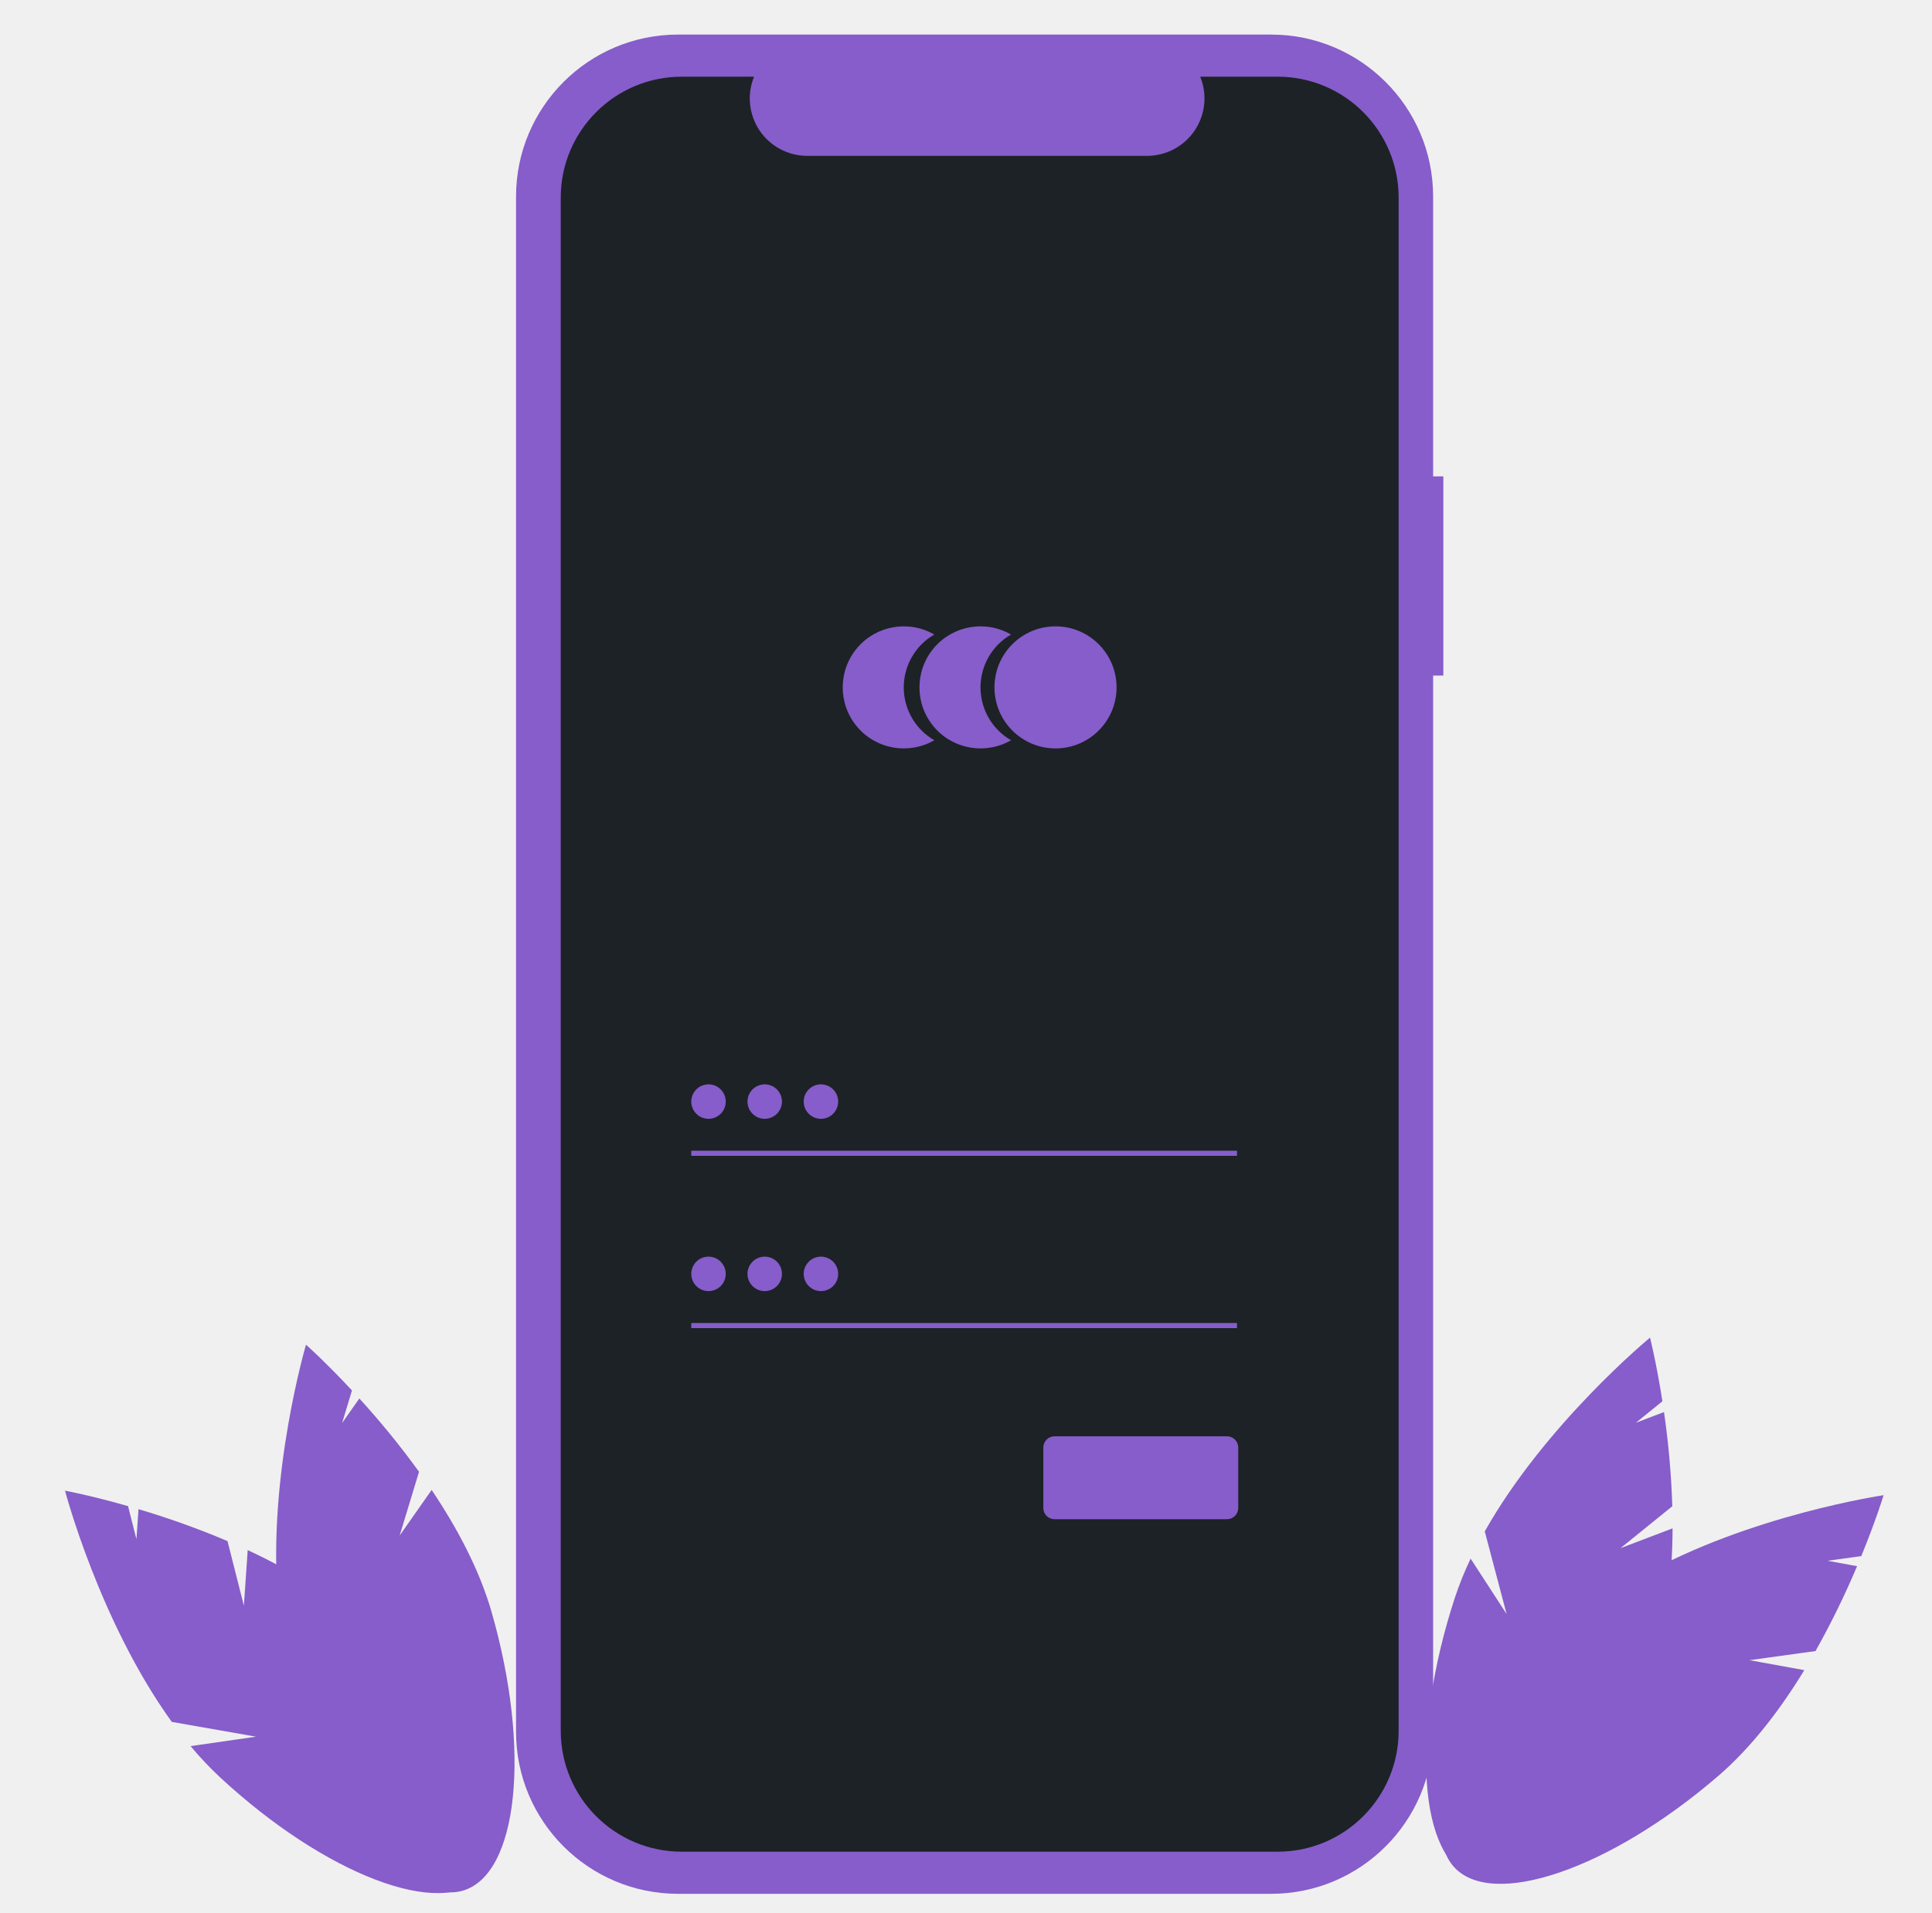
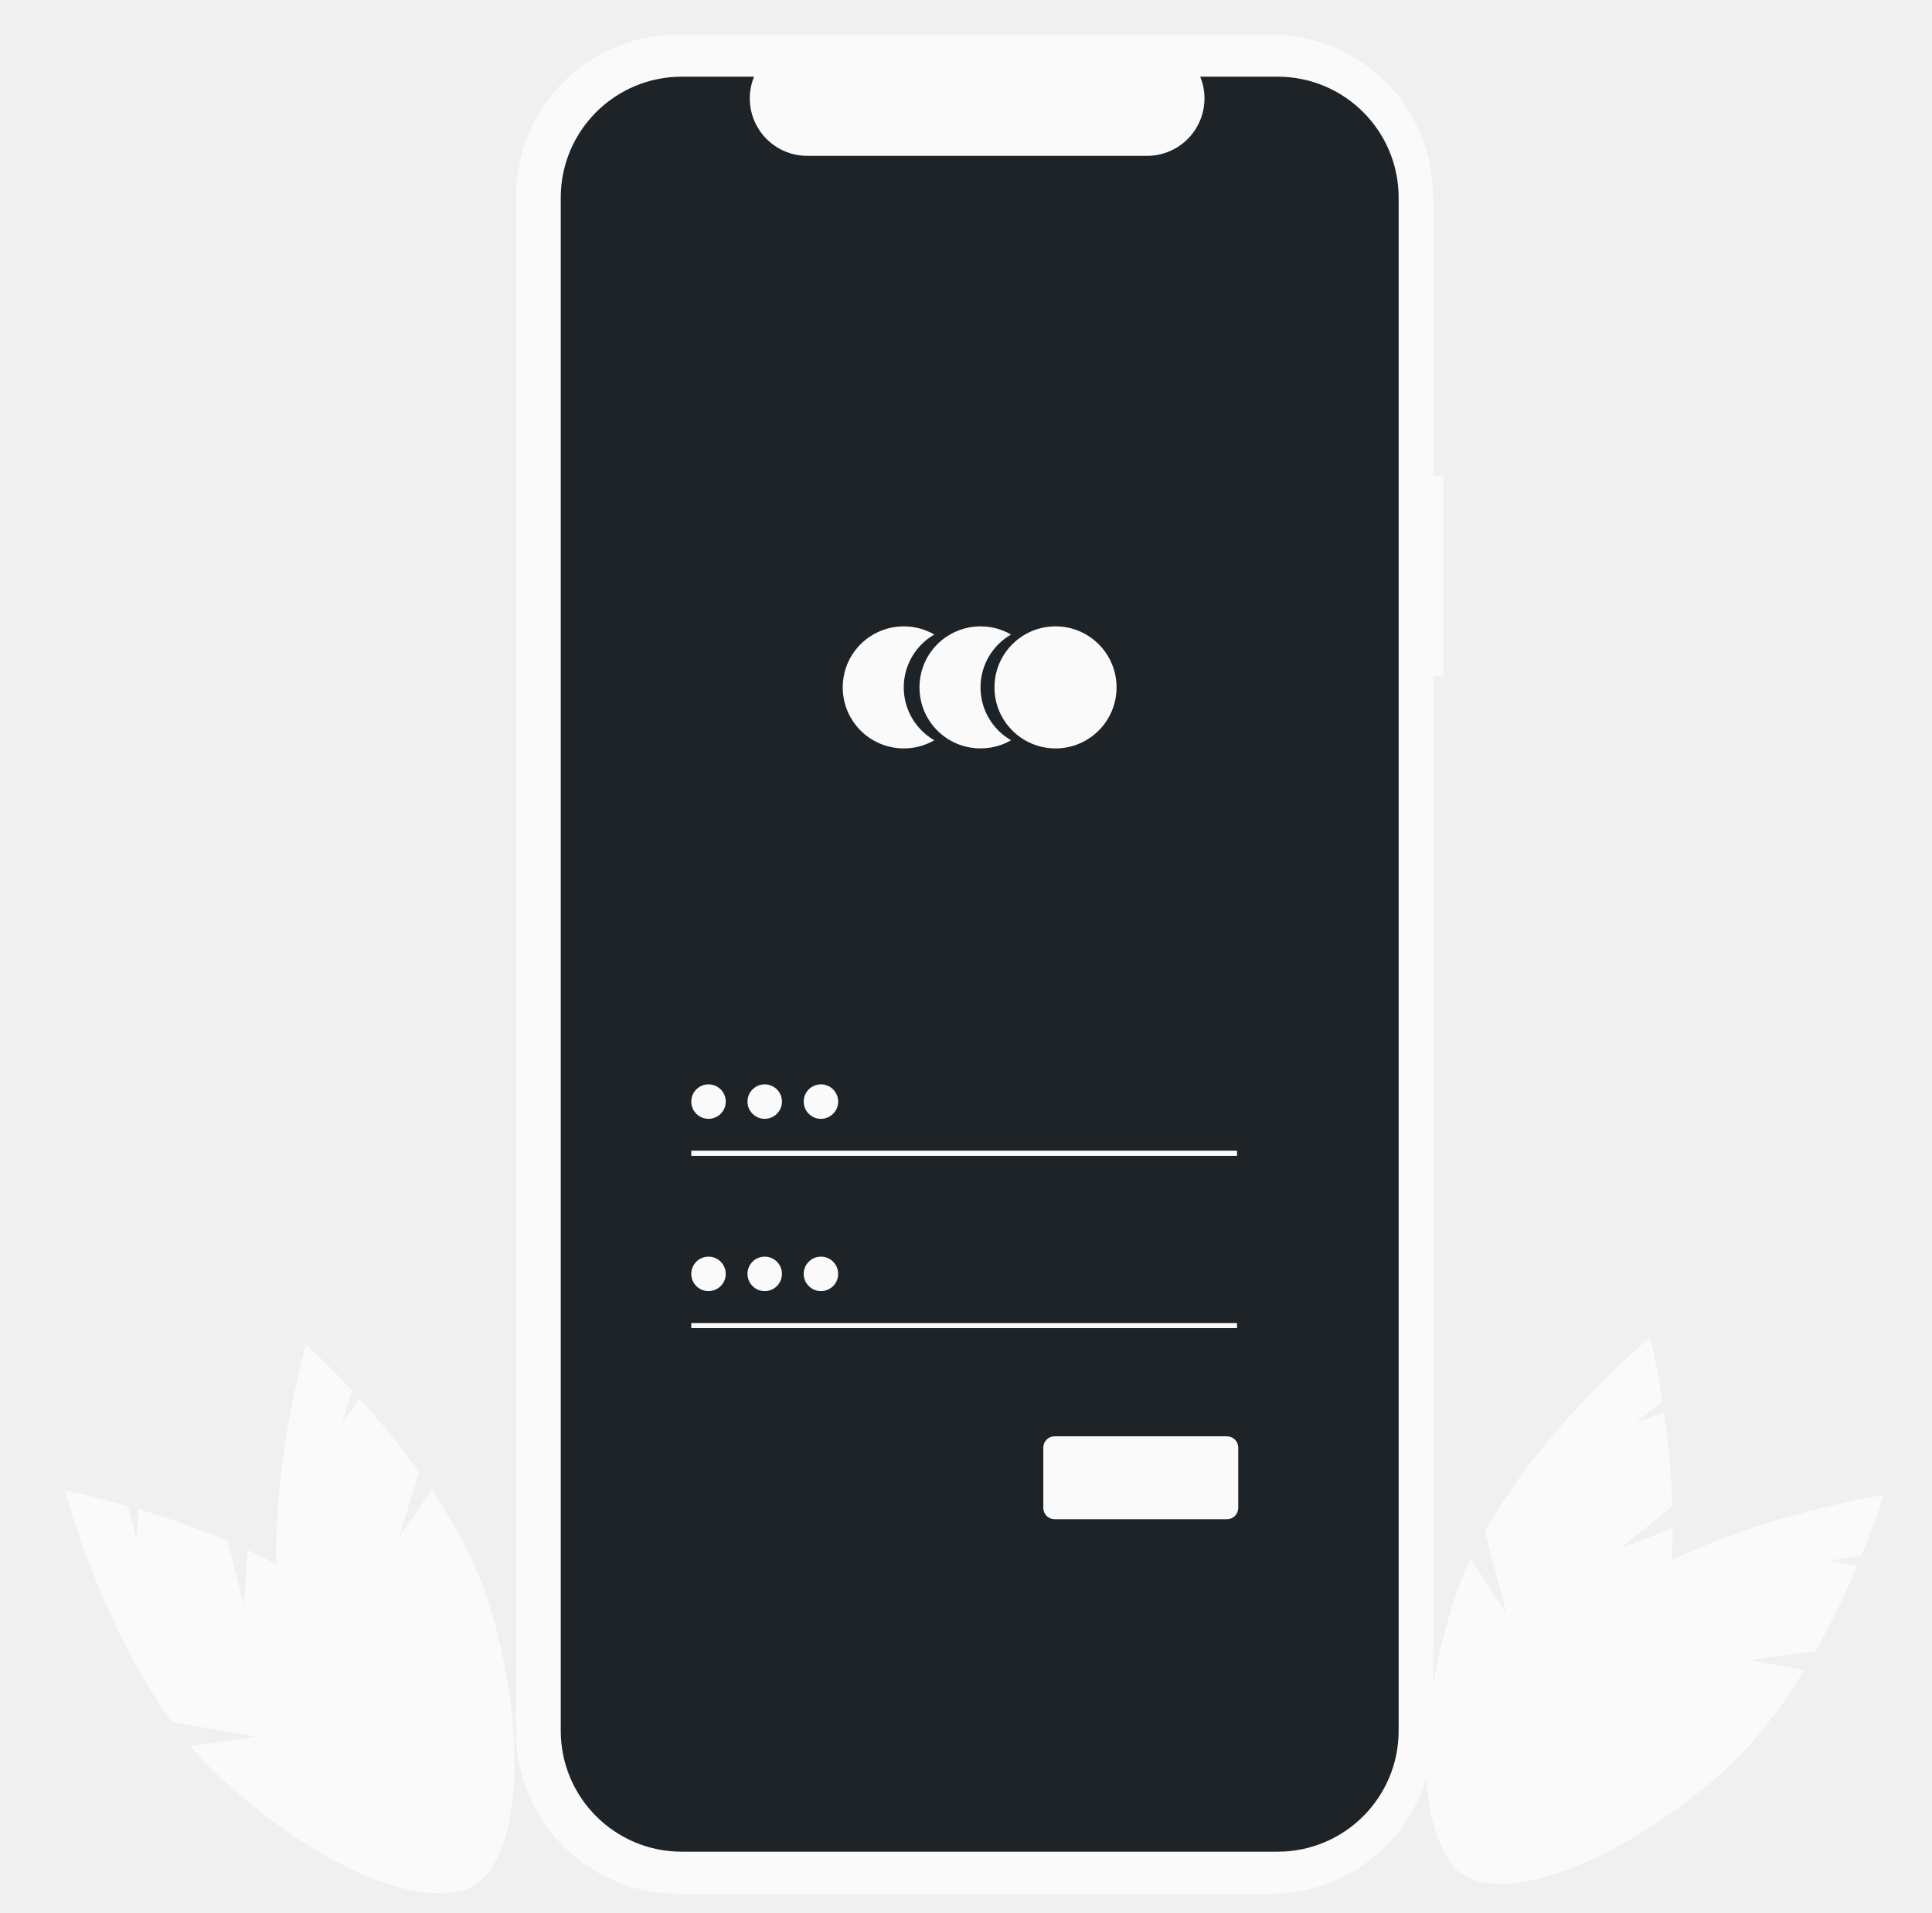
<svg xmlns="http://www.w3.org/2000/svg" id="a87032b8-5b37-4b7e-a4d9-4dbfbe394641" data-name="Layer 1" width="384.015" height="380.307" viewBox="0 0 384.015 380.307" version="1.1">
  <defs id="defs148" />
  <rect style="fill:none;fill-opacity:1;fill-rule:evenodd;stroke-width:0.515" id="rect189" width="384.015" height="380.307" x="6" y="0" />
-   <path id="fa3b9e12-7275-481e-bee9-64fd9595a50d" data-name="Path 1" d="m 48.476,319.229 -3.256,-12.841 a 166.746,166.746 0 0 0 -17.69,-6.347 l -0.411,5.968 -1.667,-6.575 c -7.455,-2.131 -12.527,-3.069 -12.527,-3.069 0,0 6.849,26.051 21.22,45.967 l 16.743,2.941 -13.007,1.876 a 67.462,67.462 0 0 0 5.816,6.165 c 20.902,19.402 44.184,28.304 52.001,19.882 7.817,-8.422 -2.792,-30.976 -23.694,-50.376 -6.48,-6.015 -14.62,-10.842 -22.769,-14.641 z" fill="#f2f2f2" style="stroke-width:0.496;fill:#865dca;fill-opacity:1" />
-   <path id="bde08021-c30f-4979-a9d8-cb90b72b5ca2" data-name="Path 2" d="m 79.439,305.282 3.85,-12.675 a 166.733,166.733 0 0 0 -11.862,-14.577 l -3.437,4.896 1.971,-6.49 c -5.281,-5.676 -9.138,-9.1 -9.138,-9.1 0,0 -7.601,25.842 -5.596,50.319 l 12.812,11.172 -12.106,-5.118 a 67.459,67.459 0 0 0 1.794,8.286 c 7.865,27.414 23.193,47.068 34.237,43.9 11.044,-3.168 13.622,-27.96 5.757,-55.374 -2.438,-8.498 -6.912,-16.838 -11.923,-24.302 z" fill="#f2f2f2" style="stroke-width:0.496;fill:#865dca;fill-opacity:1" />
-   <path id="b3ac2088-de9b-4f7f-bc99-0ed9705c1a9d" data-name="Path 22" d="m 286.887,94.713 h -2.031 V 39.076 A 32.203,32.203 0 0 0 252.653,6.873 H 134.774 A 32.203,32.203 0 0 0 102.572,39.076 V 344.311 a 32.203,32.203 0 0 0 32.203,32.203 H 252.653 A 32.203,32.203 0 0 0 284.855,344.311 V 134.316 h 2.031 z" fill="#e6e6e6" style="stroke-width:0.496;fill:#865dca;fill-opacity:1" />
-   <path id="b2715b96-3117-487c-acc0-20904544b5b7" data-name="Path 23" d="m 253.952,15.248 h -15.386 a 11.425,11.425 0 0 1 -10.58,15.74 h -67.531 a 11.425,11.425 0 0 1 -10.579,-15.74 h -14.371 a 24.049,24.049 0 0 0 -24.049,24.049 V 344.089 a 24.049,24.049 0 0 0 24.049,24.049 H 253.952 A 24.049,24.049 0 0 0 278.001,344.089 v 0 -304.793 a 24.049,24.049 0 0 0 -24.049,-24.048 z" fill="#ffffff" style="fill:#1d2226;fill-opacity:1;stroke-width:0.496" />
-   <path id="b06d66ec-6c84-45dd-8c27-1263a6253192" data-name="Path 6" d="m 179.636,136.662 a 12.129,12.129 0 0 1 6.07,-10.509 12.135,12.135 0 1 0 0,21.017 12.127,12.127 0 0 1 -6.07,-10.508 z" fill="#cccccc" style="stroke-width:0.496;fill:#865dca;fill-opacity:1" />
-   <path id="e73810fe-4cf4-40cc-8c7c-ca544ce30bd4" data-name="Path 7" d="m 194.891,136.662 a 12.128,12.128 0 0 1 6.07,-10.509 12.135,12.135 0 1 0 0,21.017 12.127,12.127 0 0 1 -6.07,-10.508 z" fill="#cccccc" style="stroke-width:0.496;fill:#865dca;fill-opacity:1" />
-   <circle id="a4813fcf-056e-4514-bb8b-e6506f49341f" data-name="Ellipse 1" cx="209.8" cy="136.661" r="12.135" fill="#6c63ff" style="fill:#865dca;fill-opacity:1;stroke-width:0.496" />
-   <rect id="bb28937d-932f-4fdf-befe-f406e51091fe" data-name="Rectangle 1" x="137.401" y="228.778" width="108.471" height="1.016" fill="#cccccc" style="stroke-width:0.496;fill:#865dca;fill-opacity:1" />
-   <circle id="fcef55fc-4968-45b2-93bb-1a1080c85fc7" data-name="Ellipse 2" cx="140.827" cy="219.009" r="3.426" fill="#6c63ff" style="fill:#865dca;fill-opacity:1;stroke-width:0.496" />
-   <rect id="ff33d889-4c74-4b91-85ef-b4882cc8fe76" data-name="Rectangle 2" x="137.401" y="263.032" width="108.471" height="1.016" fill="#cccccc" style="stroke-width:0.496;fill:#865dca;fill-opacity:1" />
-   <circle id="e8fa0310-b872-4adf-aedd-0c6eda09f3b8" data-name="Ellipse 3" cx="140.827" cy="253.263" r="3.426" fill="#6c63ff" style="fill:#865dca;fill-opacity:1;stroke-width:0.496" />
-   <path d="m 243.887,302.038 h -34.28 a 2.236,2.236 0 0 1 -2.233,-2.233 v -12.015 a 2.236,2.236 0 0 1 2.233,-2.233 h 34.28 a 2.236,2.236 0 0 1 2.233,2.233 v 12.015 a 2.236,2.236 0 0 1 -2.233,2.233 z" fill="#6c63ff" id="path119" style="fill:#865dca;fill-opacity:1;stroke-width:0.496" />
-   <circle id="e12ee00d-aa4a-4413-a013-11d20b7f97f7" data-name="Ellipse 7" cx="152.001" cy="219.009" r="3.426" fill="#6c63ff" style="fill:#865dca;fill-opacity:1;stroke-width:0.496" />
-   <circle id="f58f497e-6949-45c8-be5f-eee2aa0f6586" data-name="Ellipse 8" cx="163.175" cy="219.009" r="3.426" fill="#6c63ff" style="fill:#865dca;fill-opacity:1;stroke-width:0.496" />
-   <circle id="b4d4939a-c6e6-4f4d-ba6c-e8b05485017d" data-name="Ellipse 9" cx="152.001" cy="253.263" r="3.426" fill="#6c63ff" style="fill:#865dca;fill-opacity:1;stroke-width:0.496" />
-   <circle id="aff120b1-519b-4e96-ac87-836aa55663de" data-name="Ellipse 10" cx="163.175" cy="253.263" r="3.426" fill="#6c63ff" style="fill:#865dca;fill-opacity:1;stroke-width:0.496" />
-   <path id="fa3b9e12-7275-481e-bee9-64fd9595a50d-3" data-name="Path 1" d="m 322.101,307.794 10.295,-8.336 A 166.746,166.746 0 0 0 330.747,280.735 l -5.591,2.127 5.272,-4.268 c -1.189,-7.662 -2.462,-12.66 -2.462,-12.66 0,0 -20.785,17.134 -32.847,38.527 l 4.344,16.435 -7.153,-11.024 a 67.462,67.462 0 0 0 -3.161,7.864 c -8.859,27.108 -7.187,51.978 3.734,55.547 10.922,3.569 26.956,-15.514 35.814,-42.621 2.746,-8.404 3.718,-17.817 3.755,-26.808 z" fill="#f2f2f2" style="stroke-width:0.496;fill:#865dca;fill-opacity:1" />
-   <path id="bde08021-c30f-4979-a9d8-cb90b72b5ca2-6" data-name="Path 2" d="m 347.738,330.064 13.122,-1.814 a 166.733,166.733 0 0 0 8.266,-16.878 l -5.886,-1.069 6.719,-0.929 c 2.941,-7.174 4.434,-12.11 4.434,-12.11 0,0 -26.649,3.926 -48.034,16.002 l -4.776,16.315 -0.425,-13.137 a 67.459,67.459 0 0 0 -6.772,5.1 c -21.596,18.627 -33.02,40.78 -25.516,49.481 7.504,8.7 31.095,0.654 52.691,-17.973 6.695,-5.774 12.393,-13.331 17.071,-21.008 z" fill="#f2f2f2" style="stroke-width:0.496;fill:#865dca;fill-opacity:1" />
+   <path id="fa3b9e12-7275-481e-bee9-64fd9595a50d" data-name="Path 1" d="m 48.476,319.229 -3.256,-12.841 a 166.746,166.746 0 0 0 -17.69,-6.347 l -0.411,5.968 -1.667,-6.575 c -7.455,-2.131 -12.527,-3.069 -12.527,-3.069 0,0 6.849,26.051 21.22,45.967 l 16.743,2.941 -13.007,1.876 a 67.462,67.462 0 0 0 5.816,6.165 c 20.902,19.402 44.184,28.304 52.001,19.882 7.817,-8.422 -2.792,-30.976 -23.694,-50.376 -6.48,-6.015 -14.62,-10.842 -22.769,-14.641 z" fill="#f2f2f2" style="stroke-width:0.496;fill:#fafafa;fill-opacity:1" />
+   <path id="bde08021-c30f-4979-a9d8-cb90b72b5ca2" data-name="Path 2" d="m 79.439,305.282 3.85,-12.675 a 166.733,166.733 0 0 0 -11.862,-14.577 l -3.437,4.896 1.971,-6.49 c -5.281,-5.676 -9.138,-9.1 -9.138,-9.1 0,0 -7.601,25.842 -5.596,50.319 l 12.812,11.172 -12.106,-5.118 a 67.459,67.459 0 0 0 1.794,8.286 c 7.865,27.414 23.193,47.068 34.237,43.9 11.044,-3.168 13.622,-27.96 5.757,-55.374 -2.438,-8.498 -6.912,-16.838 -11.923,-24.302 z" fill="#f2f2f2" style="stroke-width:0.496;fill:#fafafa;fill-opacity:1" />
+   <path id="b3ac2088-de9b-4f7f-bc99-0ed9705c1a9d" data-name="Path 22" d="m 286.887,94.713 h -2.031 V 39.076 A 32.203,32.203 0 0 0 252.653,6.873 H 134.774 A 32.203,32.203 0 0 0 102.572,39.076 V 344.311 a 32.203,32.203 0 0 0 32.203,32.203 H 252.653 A 32.203,32.203 0 0 0 284.855,344.311 V 134.316 h 2.031 z" fill="#e6e6e6" style="stroke-width:0.496;fill:#fafafa;fill-opacity:1" />
+   <path id="b2715b96-3117-487c-acc0-20904544b5b7" data-name="Path 23" d="m 253.952,15.248 h -15.386 a 11.425,11.425 0 0 1 -10.58,15.74 h -67.531 a 11.425,11.425 0 0 1 -10.579,-15.74 h -14.371 a 24.049,24.049 0 0 0 -24.049,24.049 V 344.089 a 24.049,24.049 0 0 0 24.049,24.049 H 253.952 A 24.049,24.049 0 0 0 278.001,344.089 v 0 -304.793 a 24.049,24.049 0 0 0 -24.049,-24.048 z" fill="#ffffff" style="fill:#1d2326;fill-opacity:1;stroke-width:0.496" />
+   <path id="b06d66ec-6c84-45dd-8c27-1263a6253192" data-name="Path 6" d="m 179.636,136.662 a 12.129,12.129 0 0 1 6.07,-10.509 12.135,12.135 0 1 0 0,21.017 12.127,12.127 0 0 1 -6.07,-10.508 z" fill="#cccccc" style="stroke-width:0.496;fill:#fafafa;fill-opacity:1" />
+   <path id="e73810fe-4cf4-40cc-8c7c-ca544ce30bd4" data-name="Path 7" d="m 194.891,136.662 a 12.128,12.128 0 0 1 6.07,-10.509 12.135,12.135 0 1 0 0,21.017 12.127,12.127 0 0 1 -6.07,-10.508 z" fill="#cccccc" style="stroke-width:0.496;fill:#fafafa;fill-opacity:1" />
+   <circle id="a4813fcf-056e-4514-bb8b-e6506f49341f" data-name="Ellipse 1" cx="209.8" cy="136.661" r="12.135" fill="#6c63ff" style="fill:#fafafa;fill-opacity:1;stroke-width:0.496" />
+   <rect id="bb28937d-932f-4fdf-befe-f406e51091fe" data-name="Rectangle 1" x="137.401" y="228.778" width="108.471" height="1.016" fill="#cccccc" style="stroke-width:0.496;fill:#fafafa;fill-opacity:1" />
+   <circle id="fcef55fc-4968-45b2-93bb-1a1080c85fc7" data-name="Ellipse 2" cx="140.827" cy="219.009" r="3.426" fill="#6c63ff" style="fill:#fafafa;fill-opacity:1;stroke-width:0.496" />
+   <rect id="ff33d889-4c74-4b91-85ef-b4882cc8fe76" data-name="Rectangle 2" x="137.401" y="263.032" width="108.471" height="1.016" fill="#cccccc" style="stroke-width:0.496;fill:#fafafa;fill-opacity:1" />
+   <circle id="e8fa0310-b872-4adf-aedd-0c6eda09f3b8" data-name="Ellipse 3" cx="140.827" cy="253.263" r="3.426" fill="#6c63ff" style="fill:#fafafa;fill-opacity:1;stroke-width:0.496" />
+   <path d="m 243.887,302.038 h -34.28 a 2.236,2.236 0 0 1 -2.233,-2.233 v -12.015 a 2.236,2.236 0 0 1 2.233,-2.233 h 34.28 a 2.236,2.236 0 0 1 2.233,2.233 v 12.015 a 2.236,2.236 0 0 1 -2.233,2.233 z" fill="#6c63ff" id="path119" style="fill:#fafafa;fill-opacity:1;stroke-width:0.496" />
+   <circle id="e12ee00d-aa4a-4413-a013-11d20b7f97f7" data-name="Ellipse 7" cx="152.001" cy="219.009" r="3.426" fill="#6c63ff" style="fill:#fafafa;fill-opacity:1;stroke-width:0.496" />
+   <circle id="f58f497e-6949-45c8-be5f-eee2aa0f6586" data-name="Ellipse 8" cx="163.175" cy="219.009" r="3.426" fill="#6c63ff" style="fill:#fafafa;fill-opacity:1;stroke-width:0.496" />
+   <circle id="b4d4939a-c6e6-4f4d-ba6c-e8b05485017d" data-name="Ellipse 9" cx="152.001" cy="253.263" r="3.426" fill="#6c63ff" style="fill:#fafafa;fill-opacity:1;stroke-width:0.496" />
+   <circle id="aff120b1-519b-4e96-ac87-836aa55663de" data-name="Ellipse 10" cx="163.175" cy="253.263" r="3.426" fill="#6c63ff" style="fill:#fafafa;fill-opacity:1;stroke-width:0.496" />
+   <path id="fa3b9e12-7275-481e-bee9-64fd9595a50d-3" data-name="Path 1" d="m 322.101,307.794 10.295,-8.336 A 166.746,166.746 0 0 0 330.747,280.735 l -5.591,2.127 5.272,-4.268 c -1.189,-7.662 -2.462,-12.66 -2.462,-12.66 0,0 -20.785,17.134 -32.847,38.527 l 4.344,16.435 -7.153,-11.024 a 67.462,67.462 0 0 0 -3.161,7.864 c -8.859,27.108 -7.187,51.978 3.734,55.547 10.922,3.569 26.956,-15.514 35.814,-42.621 2.746,-8.404 3.718,-17.817 3.755,-26.808 z" fill="#f2f2f2" style="stroke-width:0.496;fill:#fafafa;fill-opacity:1" />
+   <path id="bde08021-c30f-4979-a9d8-cb90b72b5ca2-6" data-name="Path 2" d="m 347.738,330.064 13.122,-1.814 a 166.733,166.733 0 0 0 8.266,-16.878 l -5.886,-1.069 6.719,-0.929 c 2.941,-7.174 4.434,-12.11 4.434,-12.11 0,0 -26.649,3.926 -48.034,16.002 l -4.776,16.315 -0.425,-13.137 a 67.459,67.459 0 0 0 -6.772,5.1 c -21.596,18.627 -33.02,40.78 -25.516,49.481 7.504,8.7 31.095,0.654 52.691,-17.973 6.695,-5.774 12.393,-13.331 17.071,-21.008 z" fill="#f2f2f2" style="stroke-width:0.496;fill:#fafafa;fill-opacity:1" />
</svg>
